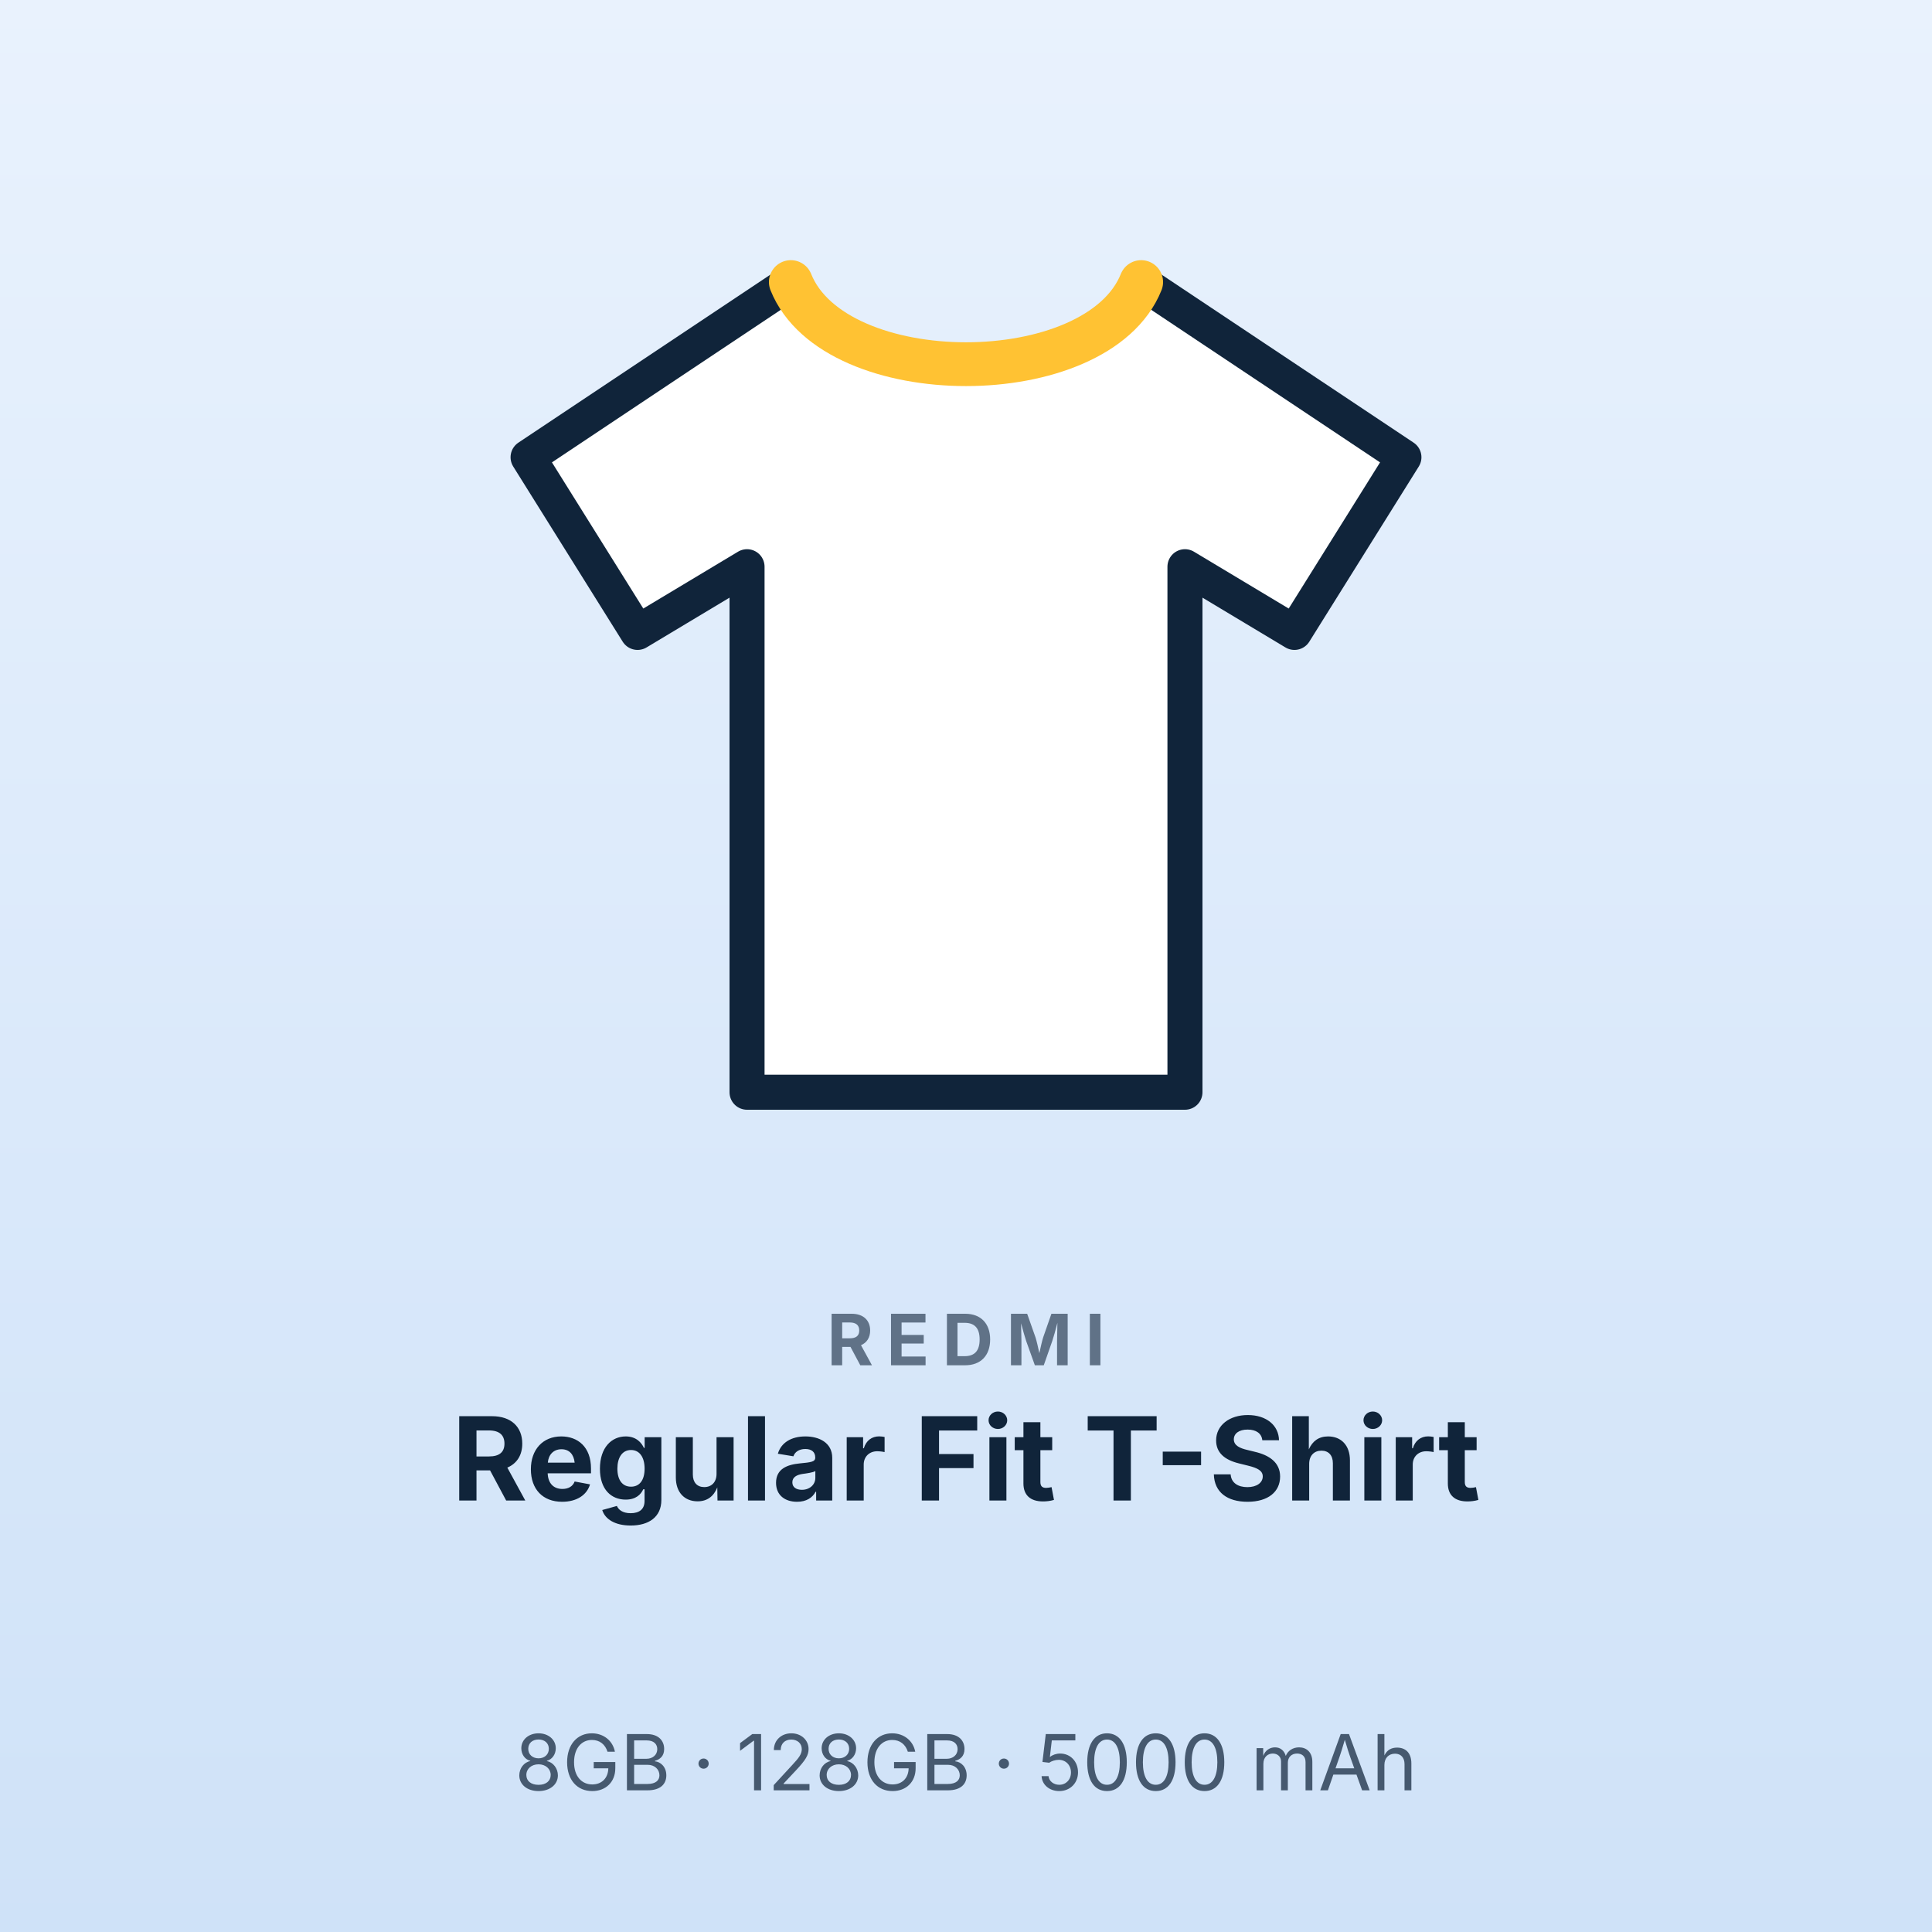
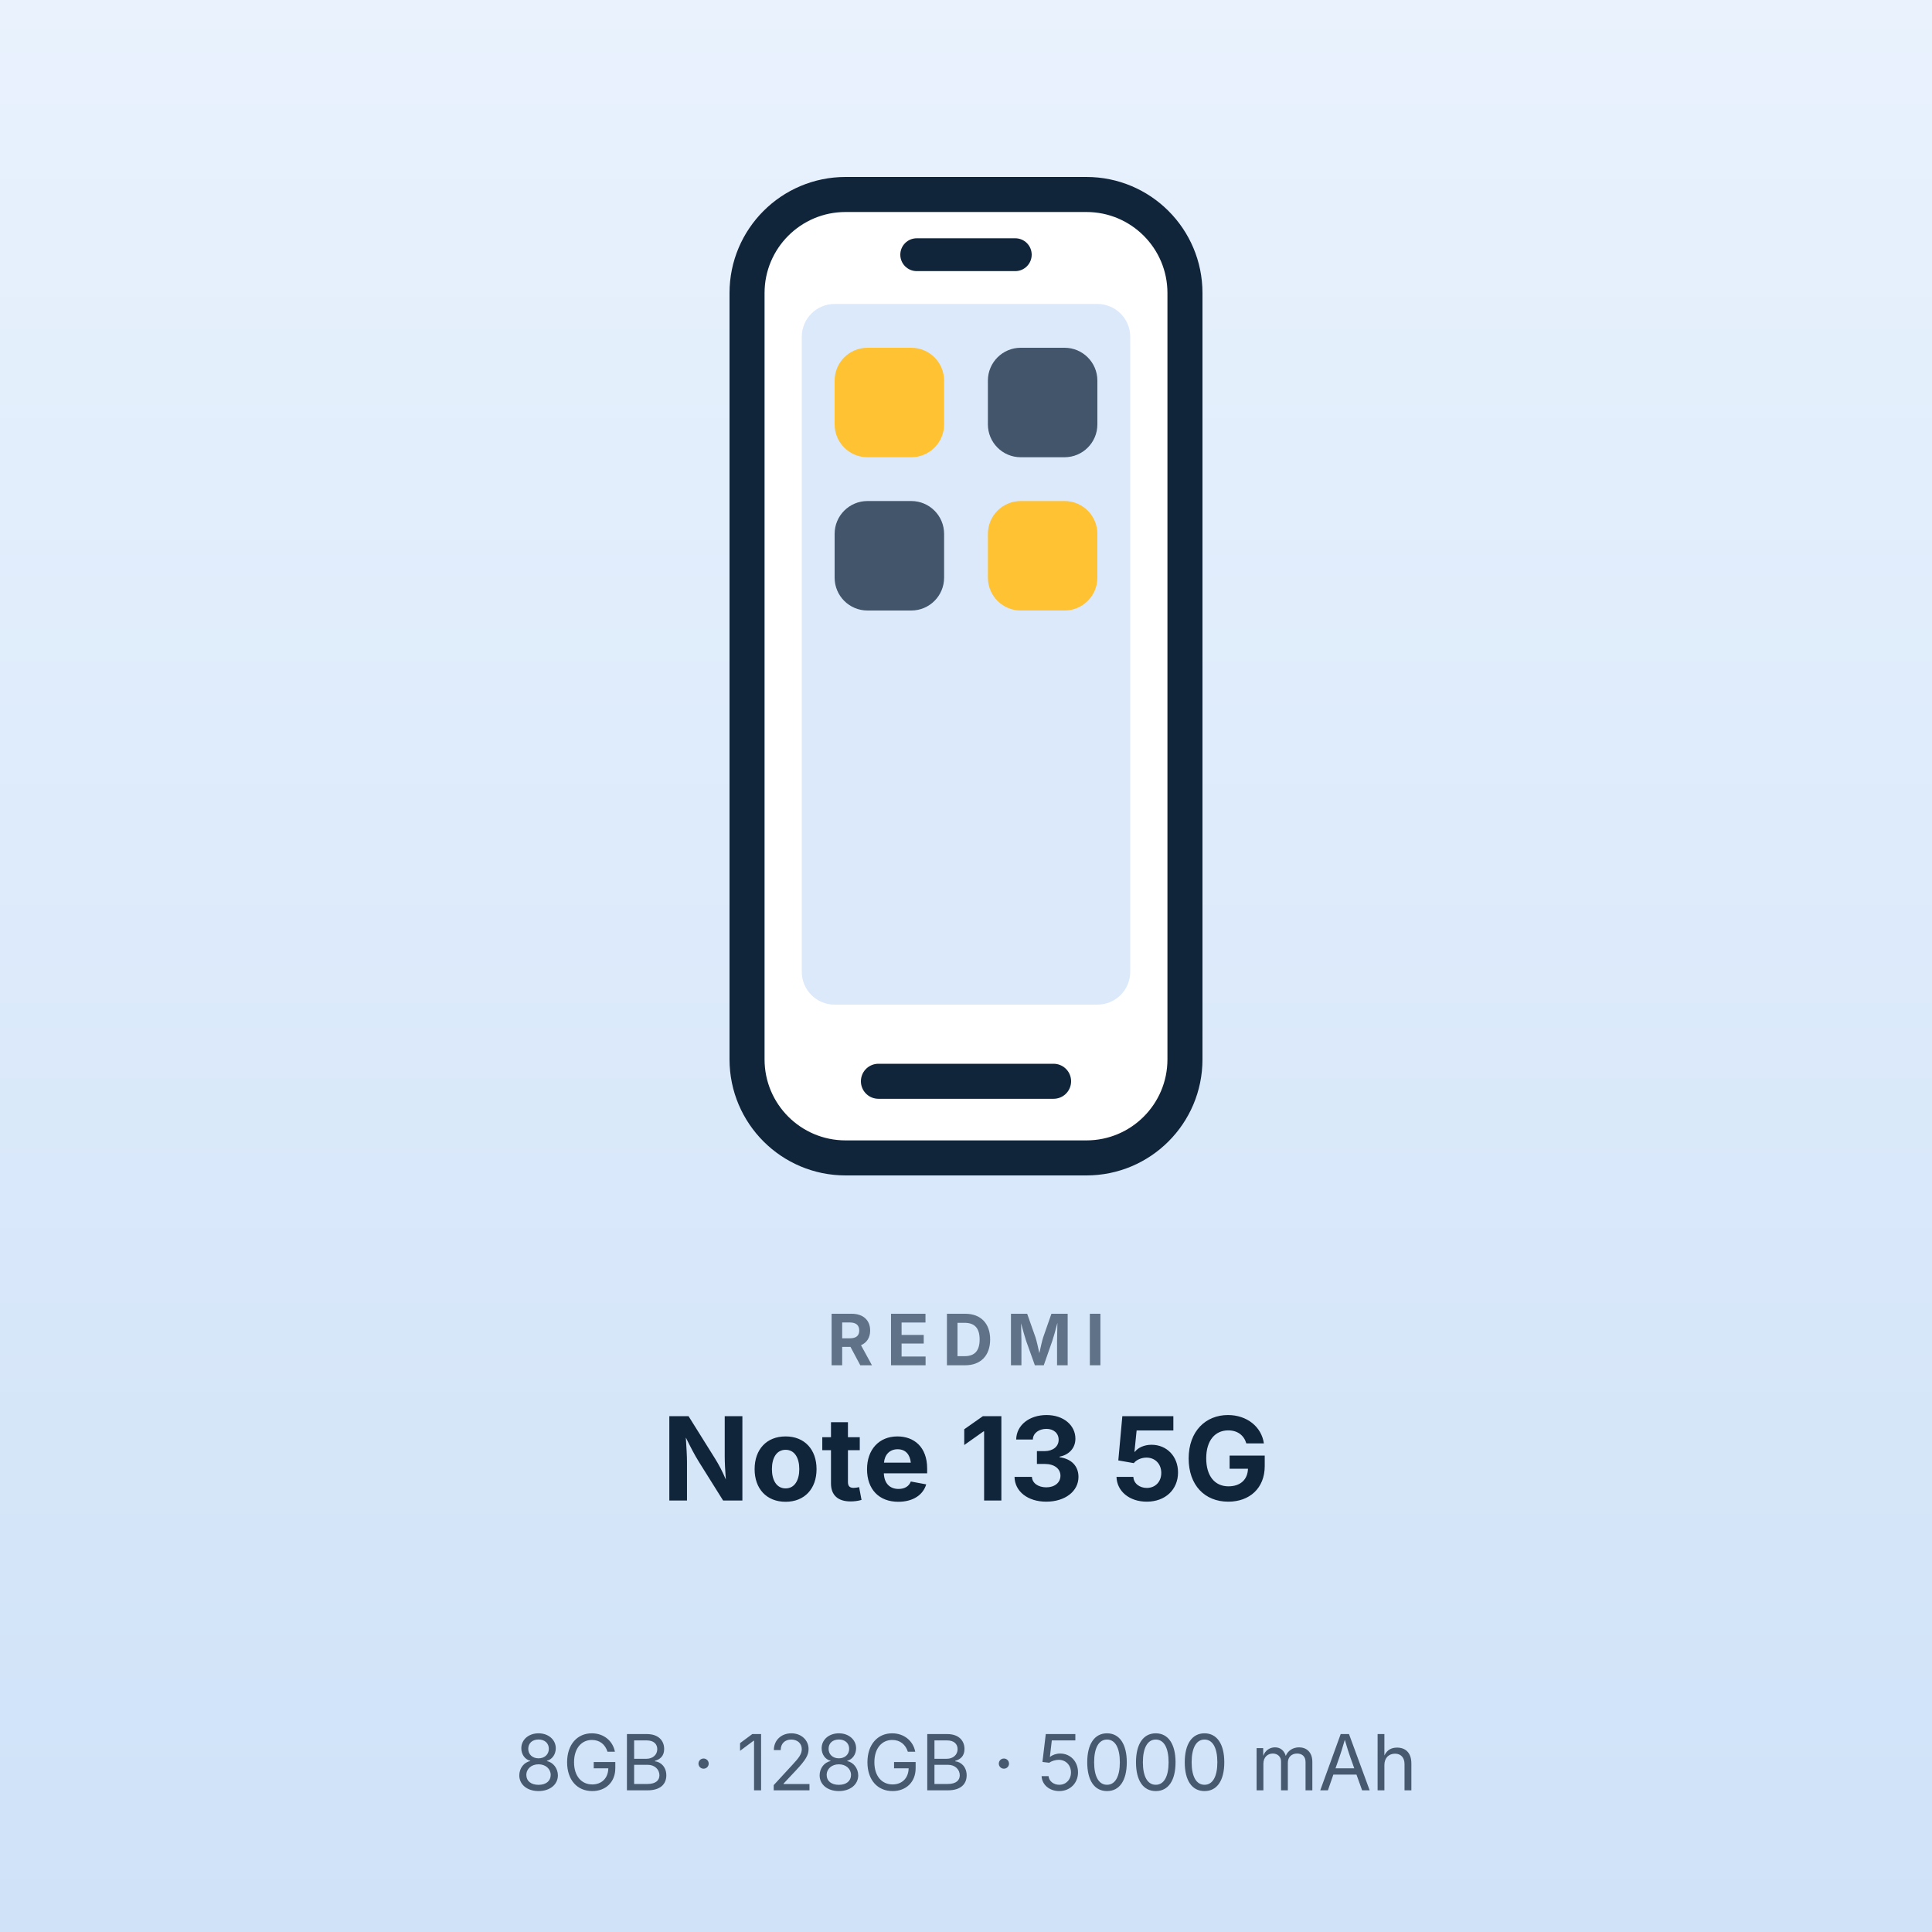
<svg xmlns="http://www.w3.org/2000/svg" viewBox="0 0 600 600" role="img" aria-label="Redmi Note 13 5G (Stealth Black, 8GB RAM, 128GB Storage)">
  <defs>
    <linearGradient id="g" x1="0" y1="0" x2="0" y2="1">
      <stop offset="0" stop-color="#e9f2fd" />
      <stop offset="1" stop-color="#cfe2f8" />
    </linearGradient>
  </defs>
  <rect width="600" height="600" fill="url(#g)" />
  <g transform="translate(130 40) scale(3.4)">
-     <path d="M34 14 L10 30 L20 46 L30 40 L30 88 L70 88 L70 40 L80 46 L90 30 L66 14 C62 24 38 24 34 14 Z" fill="#fff" stroke="#10243a" stroke-width="3.2" stroke-linejoin="round" stroke-linecap="round" />
-     <path d="M34 14 C38 24 62 24 66 14" fill="none" stroke="#ffc233" stroke-width="4" stroke-linecap="round" />
+     <rect x="30" y="6" width="40" height="88" rx="9" fill="#fff" stroke="#10243a" stroke-width="3.2" stroke-linejoin="round" stroke-linecap="round" />
+     <rect x="35" y="16" width="30" height="64" rx="3" fill="#dbe9fb" />
+     <rect x="44" y="10" width="12" height="3" rx="1.5" fill="#10243a" />
+     <rect x="38" y="20" width="10" height="10" rx="3" fill="#ffc233" />
+     <rect x="52" y="20" width="10" height="10" rx="3" fill="#10243a" opacity=".75" />
+     <rect x="38" y="34" width="10" height="10" rx="3" fill="#10243a" opacity=".75" />
+     <rect x="52" y="34" width="10" height="10" rx="3" fill="#ffc233" />
+     <line x1="42" y1="87" x2="58" y2="87" stroke="#10243a" stroke-width="3.2" stroke-linejoin="round" stroke-linecap="round" />
  </g>
  <text x="300" y="424" text-anchor="middle" font-family="Inter, Arial, sans-serif" font-size="22" font-weight="700" letter-spacing="4" fill="#10243a" opacity=".6">REDMI</text>
-   <text x="300" y="466" text-anchor="middle" font-family="Inter, Arial, sans-serif" font-size="36" font-weight="700" fill="#10243a">Regular Fit T-Shirt</text>
+   <text x="300" y="466" text-anchor="middle" font-family="Inter, Arial, sans-serif" font-size="36" font-weight="700" fill="#10243a">Note 13 5G</text>
  <text x="300" y="556" text-anchor="middle" font-family="Inter, Arial, sans-serif" font-size="24" fill="#10243a" opacity=".72">8GB  ·  128GB  ·  5000 mAh</text>
</svg>
